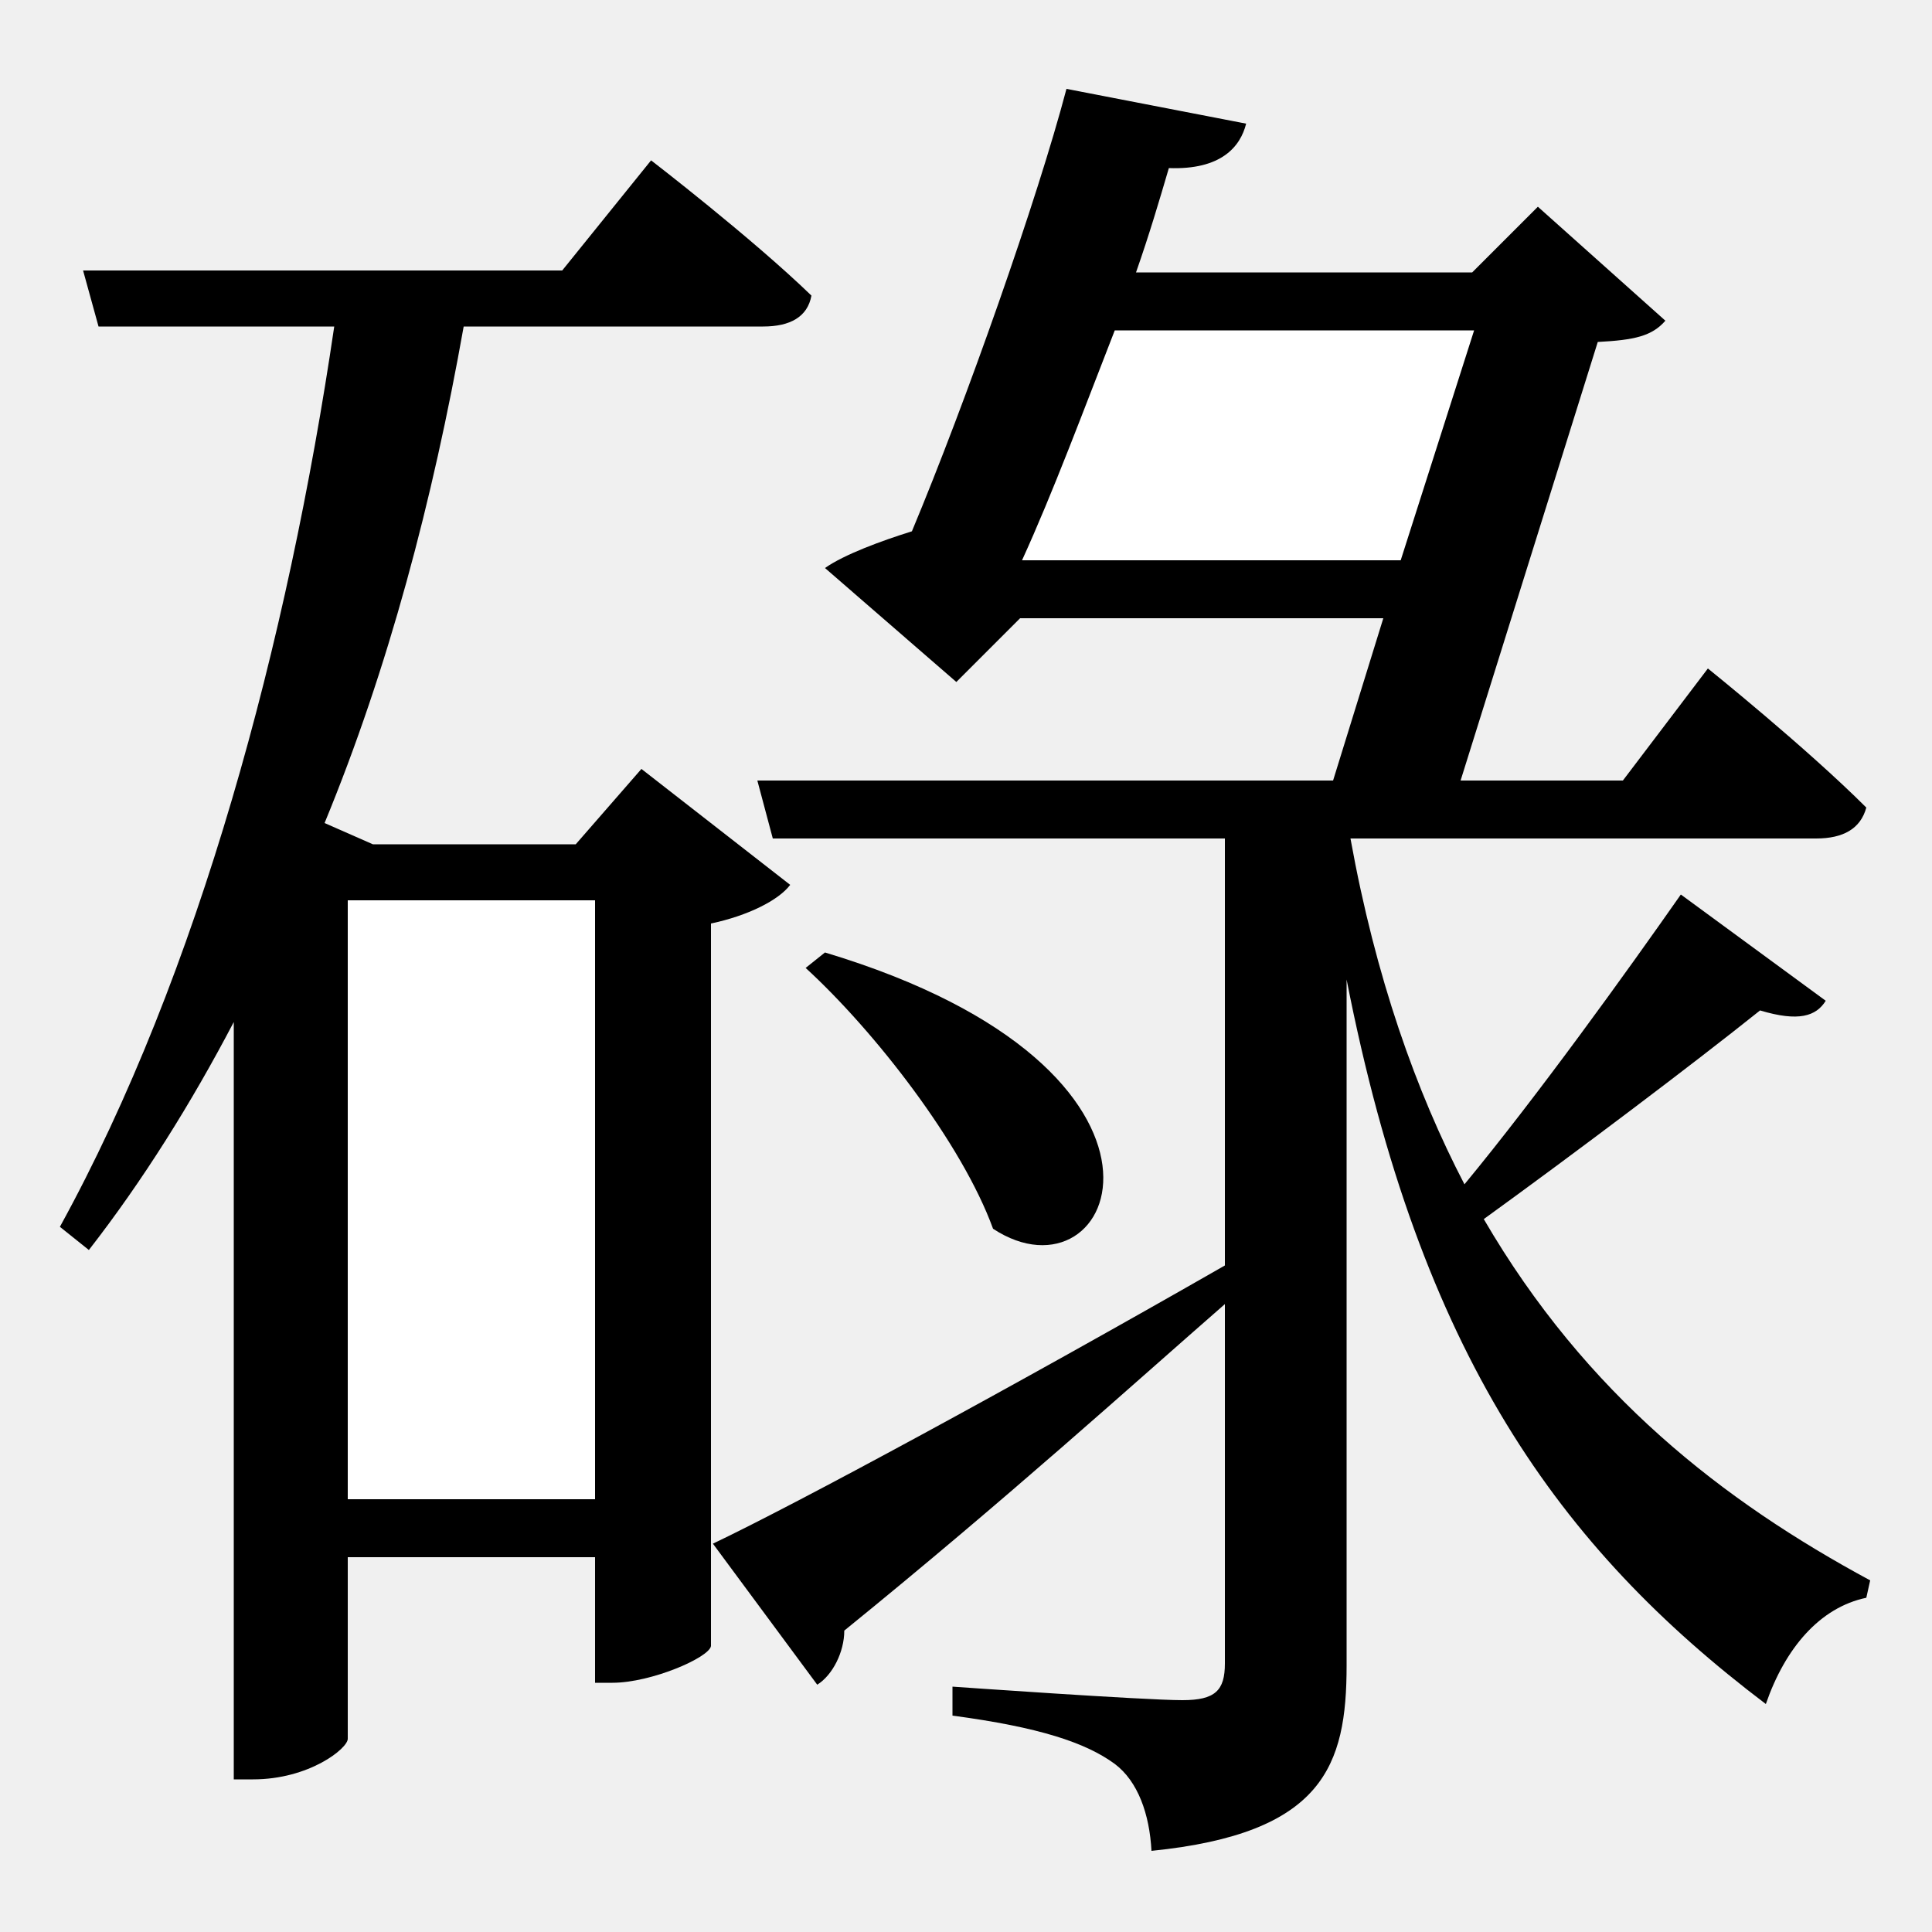
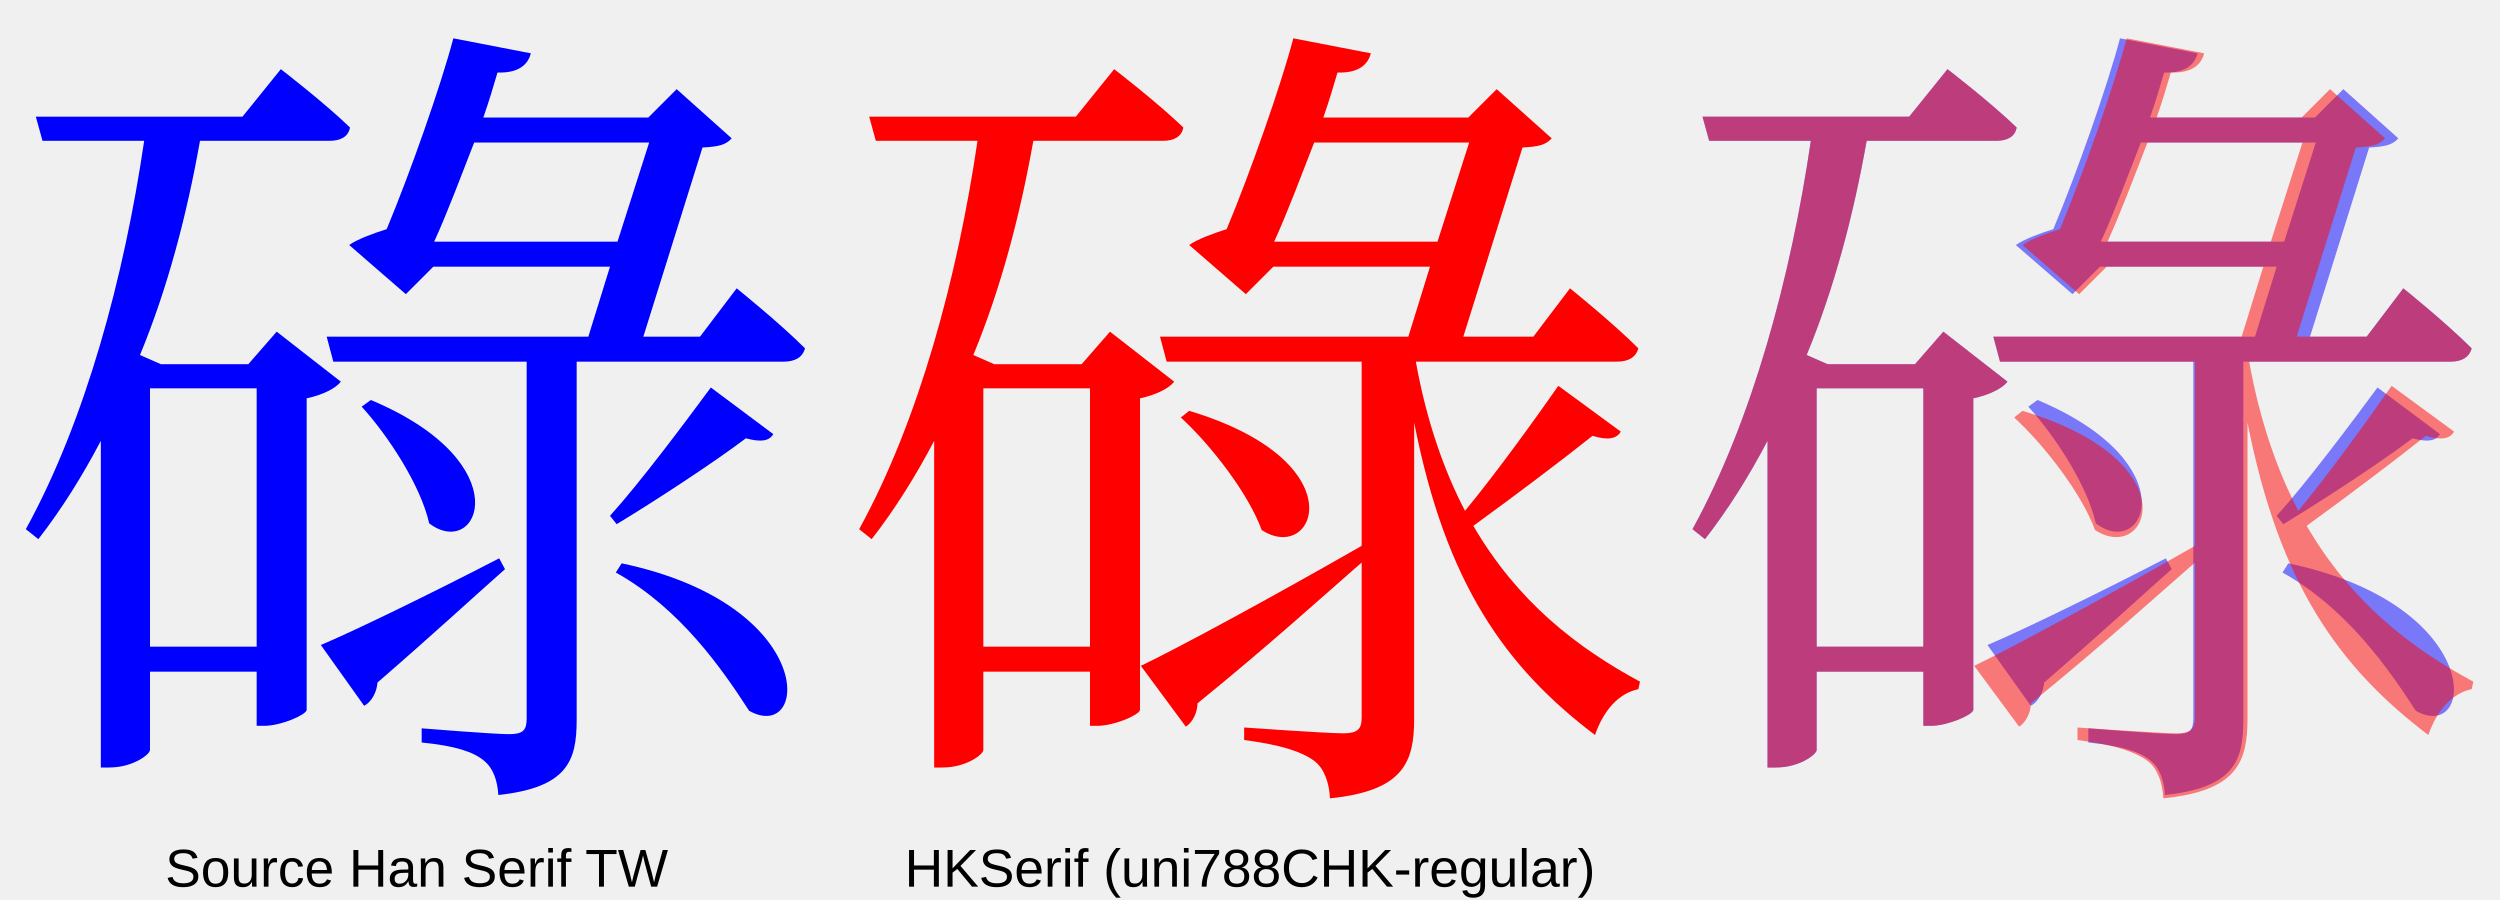
- <svg xmlns="http://www.w3.org/2000/svg" width="1000" height="1000">
-   <path d="M 427 493 L 417 501 C 453 534 498 592 514 636 C 578 678 630 554 427 493 Z" fill="black" />
-   <path d="M 884 346 L 840 404 L 756 404 L 827 177 C 846 176 855 174 862 166 L 796 107 L 762 141 L 588 141 C 595 121 600 104 605 87 C 632 88 642 76 645 64 L 552 46 C 537 103 500 208 472 275 C 456 280 437 287 427 294 L 495 353 L 528 320 L 716 320 L 690 404 L 392 404 L 400 434 L 634 434 L 634 655 C 524 718 413 778 369 799 L 423 872 C 431 867 437 855 437 844 C 522 775 587 716 634 675 L 634 861 C 634 875 629 880 612 880 C 592 880 493 873 493 873 L 493 888 C 538 894 562 902 577 913 C 589 922 595 939 596 958 C 685 949 697 914 697 862 L 697 507 C 735 701 807 801 914 882 C 924 853 942 832 966 827 L 968 818 C 892 777 821 722 768 631 C 815 597 876 551 911 523 C 931 529 940 526 945 518 L 870 463 C 842 503 796 567 758 613 C 733 565 712 506 699 434 L 940 434 C 954 434 963 429 966 418 C 935 387 884 346 884 346 Z" fill="black" />
-   <path d="M 725 290 L 529 290 C 545 255 561 212 577 171 L 763 171 L 725 290 Z" fill="white" />
-   <path d="M 409 458 L 332 398 L 298 437 L 193 437 L 168 426 C 201 346 224 259 240 169 L 395 169 C 409 169 418 164 420 153 C 389 123 337 83 337 83 L 291 140 L 43 140 L 51 169 L 173 169 C 149 332 103 504 31 635 L 46 647 C 74 611 99 571 121 529 L 121 921 L 131 921 C 160 921 180 905 180 900 L 180 806 L 308 806 L 308 871 L 317 871 C 337 871 367 858 368 852 L 368 478 C 387 474 403 466 409 458 Z" fill="black" />
-   <path d="M 308 776 L 180 776 L 180 466 L 308 466 L 308 776 Z" fill="white" />
+ <svg xmlns="http://www.w3.org/2000/svg" width="3000" height="1080" style="background:#fff">
+   <path d="M 308 776 L 180 776 L 180 466 L 308 466 L 308 776 Z M 409 458 L 332 398 L 298 437 L 193 437 L 168 426 C 201 346 224 259 240 169 L 395 169 C 409 169 418 164 420 153 C 389 123 337 83 337 83 L 291 140 L 43 140 L 51 169 L 173 169 C 149 332 103 504 31 635 L 46 647 C 74 611 99 571 121 529 L 121 921 L 131 921 C 160 921 180 905 180 900 L 180 806 L 308 806 L 308 871 L 317 871 C 337 871 367 858 368 852 L 368 478 C 387 474 403 466 409 458 Z M 606 683 L 599 670 C 512 715 423 758 385 774 L 437 847 C 446 842 452 831 453 819 C 520 761 572 713 606 683 Z M 445 480 L 434 488 C 466 523 505 583 515 628 C 574 673 626 556 445 480 Z M 746 676 L 739 687 C 816 730 866 802 899 853 C 971 893 983 726 746 676 Z M 928 521 L 853 465 C 822 507 769 578 732 619 L 740 629 C 788 600 858 554 895 526 C 914 531 923 529 928 521 Z M 741 290 L 521 290 C 537 255 553 212 569 171 L 779 171 L 741 290 Z M 884 346 L 840 404 L 772 404 L 843 177 C 862 176 871 174 878 166 L 812 107 L 778 141 L 580 141 C 587 121 592 104 597 87 C 624 88 634 76 637 64 L 544 46 C 529 103 492 208 464 275 C 448 280 429 287 419 294 L 487 353 L 520 320 L 732 320 L 706 404 L 392 404 L 400 434 L 632 434 L 632 862 C 632 876 628 881 611 881 C 592 881 506 874 506 874 L 506 891 C 546 895 568 902 581 913 C 592 922 597 937 598 954 C 681 945 692 913 692 864 L 692 434 L 940 434 C 954 434 963 429 966 418 C 935 387 884 346 884 346 Z" fill="blue" />
+   <path transform="translate(1000)" d="M 308 776 L 180 776 L 180 466 L 308 466 L 308 776 Z M 409 458 L 332 398 L 298 437 L 193 437 L 168 426 C 201 346 224 259 240 169 L 395 169 C 409 169 418 164 420 153 C 389 123 337 83 337 83 L 291 140 L 43 140 L 51 169 L 173 169 C 149 332 103 504 31 635 L 46 647 C 74 611 99 571 121 529 L 121 921 L 131 921 C 160 921 180 905 180 900 L 180 806 L 308 806 L 308 871 L 317 871 C 337 871 367 858 368 852 L 368 478 C 387 474 403 466 409 458 Z M 725 290 L 529 290 C 545 255 561 212 577 171 L 763 171 L 725 290 Z M 884 346 L 840 404 L 756 404 L 827 177 C 846 176 855 174 862 166 L 796 107 L 762 141 L 588 141 C 595 121 600 104 605 87 C 632 88 642 76 645 64 L 552 46 C 537 103 500 208 472 275 C 456 280 437 287 427 294 L 495 353 L 528 320 L 716 320 L 690 404 L 392 404 L 400 434 L 634 434 L 634 655 C 524 718 413 778 369 799 L 423 872 C 431 867 437 855 437 844 C 522 775 587 716 634 675 L 634 861 C 634 875 629 880 612 880 C 592 880 493 873 493 873 L 493 888 C 538 894 562 902 577 913 C 589 922 595 939 596 958 C 685 949 697 914 697 862 L 697 507 C 735 701 807 801 914 882 C 924 853 942 832 966 827 L 968 818 C 892 777 821 722 768 631 C 815 597 876 551 911 523 C 931 529 940 526 945 518 L 870 463 C 842 503 796 567 758 613 C 733 565 712 506 699 434 L 940 434 C 954 434 963 429 966 418 C 935 387 884 346 884 346 Z M 427 493 L 417 501 C 453 534 498 592 514 636 C 578 678 630 554 427 493 Z" fill="red" />
+   <path transform="translate(2000)" d="M 308 776 L 180 776 L 180 466 L 308 466 L 308 776 Z M 409 458 L 332 398 L 298 437 L 193 437 L 168 426 C 201 346 224 259 240 169 L 395 169 C 409 169 418 164 420 153 C 389 123 337 83 337 83 L 291 140 L 43 140 L 51 169 L 173 169 C 149 332 103 504 31 635 L 46 647 C 74 611 99 571 121 529 L 121 921 L 131 921 C 160 921 180 905 180 900 L 180 806 L 308 806 L 308 871 L 317 871 C 337 871 367 858 368 852 L 368 478 C 387 474 403 466 409 458 Z M 606 683 L 599 670 C 512 715 423 758 385 774 L 437 847 C 446 842 452 831 453 819 C 520 761 572 713 606 683 Z M 445 480 L 434 488 C 466 523 505 583 515 628 C 574 673 626 556 445 480 Z M 746 676 L 739 687 C 816 730 866 802 899 853 C 971 893 983 726 746 676 Z M 928 521 L 853 465 C 822 507 769 578 732 619 L 740 629 C 788 600 858 554 895 526 C 914 531 923 529 928 521 Z M 741 290 L 521 290 C 537 255 553 212 569 171 L 779 171 L 741 290 Z M 884 346 L 840 404 L 772 404 L 843 177 C 862 176 871 174 878 166 L 812 107 L 778 141 L 580 141 C 587 121 592 104 597 87 C 624 88 634 76 637 64 L 544 46 C 529 103 492 208 464 275 C 448 280 429 287 419 294 L 487 353 L 520 320 L 732 320 L 706 404 L 392 404 L 400 434 L 632 434 L 632 862 C 632 876 628 881 611 881 C 592 881 506 874 506 874 L 506 891 C 546 895 568 902 581 913 C 592 922 597 937 598 954 C 681 945 692 913 692 864 L 692 434 L 940 434 C 954 434 963 429 966 418 C 935 387 884 346 884 346 Z" fill="blue" fill-opacity="0.5" />
+   <path transform="translate(2000)" d="M 308 776 L 180 776 L 180 466 L 308 466 L 308 776 Z M 409 458 L 332 398 L 298 437 L 193 437 L 168 426 C 201 346 224 259 240 169 L 395 169 C 409 169 418 164 420 153 C 389 123 337 83 337 83 L 291 140 L 43 140 L 51 169 L 173 169 C 149 332 103 504 31 635 L 46 647 C 74 611 99 571 121 529 L 121 921 L 131 921 C 160 921 180 905 180 900 L 180 806 L 308 806 L 308 871 L 317 871 C 337 871 367 858 368 852 L 368 478 C 387 474 403 466 409 458 Z M 725 290 L 529 290 C 545 255 561 212 577 171 L 763 171 L 725 290 Z M 884 346 L 840 404 L 756 404 L 827 177 C 846 176 855 174 862 166 L 796 107 L 762 141 L 588 141 C 595 121 600 104 605 87 C 632 88 642 76 645 64 L 552 46 C 537 103 500 208 472 275 C 456 280 437 287 427 294 L 495 353 L 528 320 L 716 320 L 690 404 L 392 404 L 400 434 L 634 434 L 634 655 C 524 718 413 778 369 799 L 423 872 C 431 867 437 855 437 844 C 522 775 587 716 634 675 L 634 861 C 634 875 629 880 612 880 C 592 880 493 873 493 873 L 493 888 C 538 894 562 902 577 913 C 589 922 595 939 596 958 C 685 949 697 914 697 862 L 697 507 C 735 701 807 801 914 882 C 924 853 942 832 966 827 L 968 818 C 892 777 821 722 768 631 C 815 597 876 551 911 523 C 931 529 940 526 945 518 L 870 463 C 842 503 796 567 758 613 C 733 565 712 506 699 434 L 940 434 C 954 434 963 429 966 418 C 935 387 884 346 884 346 Z M 427 493 L 417 501 C 453 534 498 592 514 636 C 578 678 630 554 427 493 Z" fill="red" fill-opacity="0.5" />
+   <text text-anchor="middle" x="500" y="1064" font-family="Arial" font-size="64">Source Han Serif TW</text>
+   <text text-anchor="middle" x="1500" y="1064" font-family="Arial" font-size="64">HKSerif (uni788CHK-regular)</text>
</svg>
